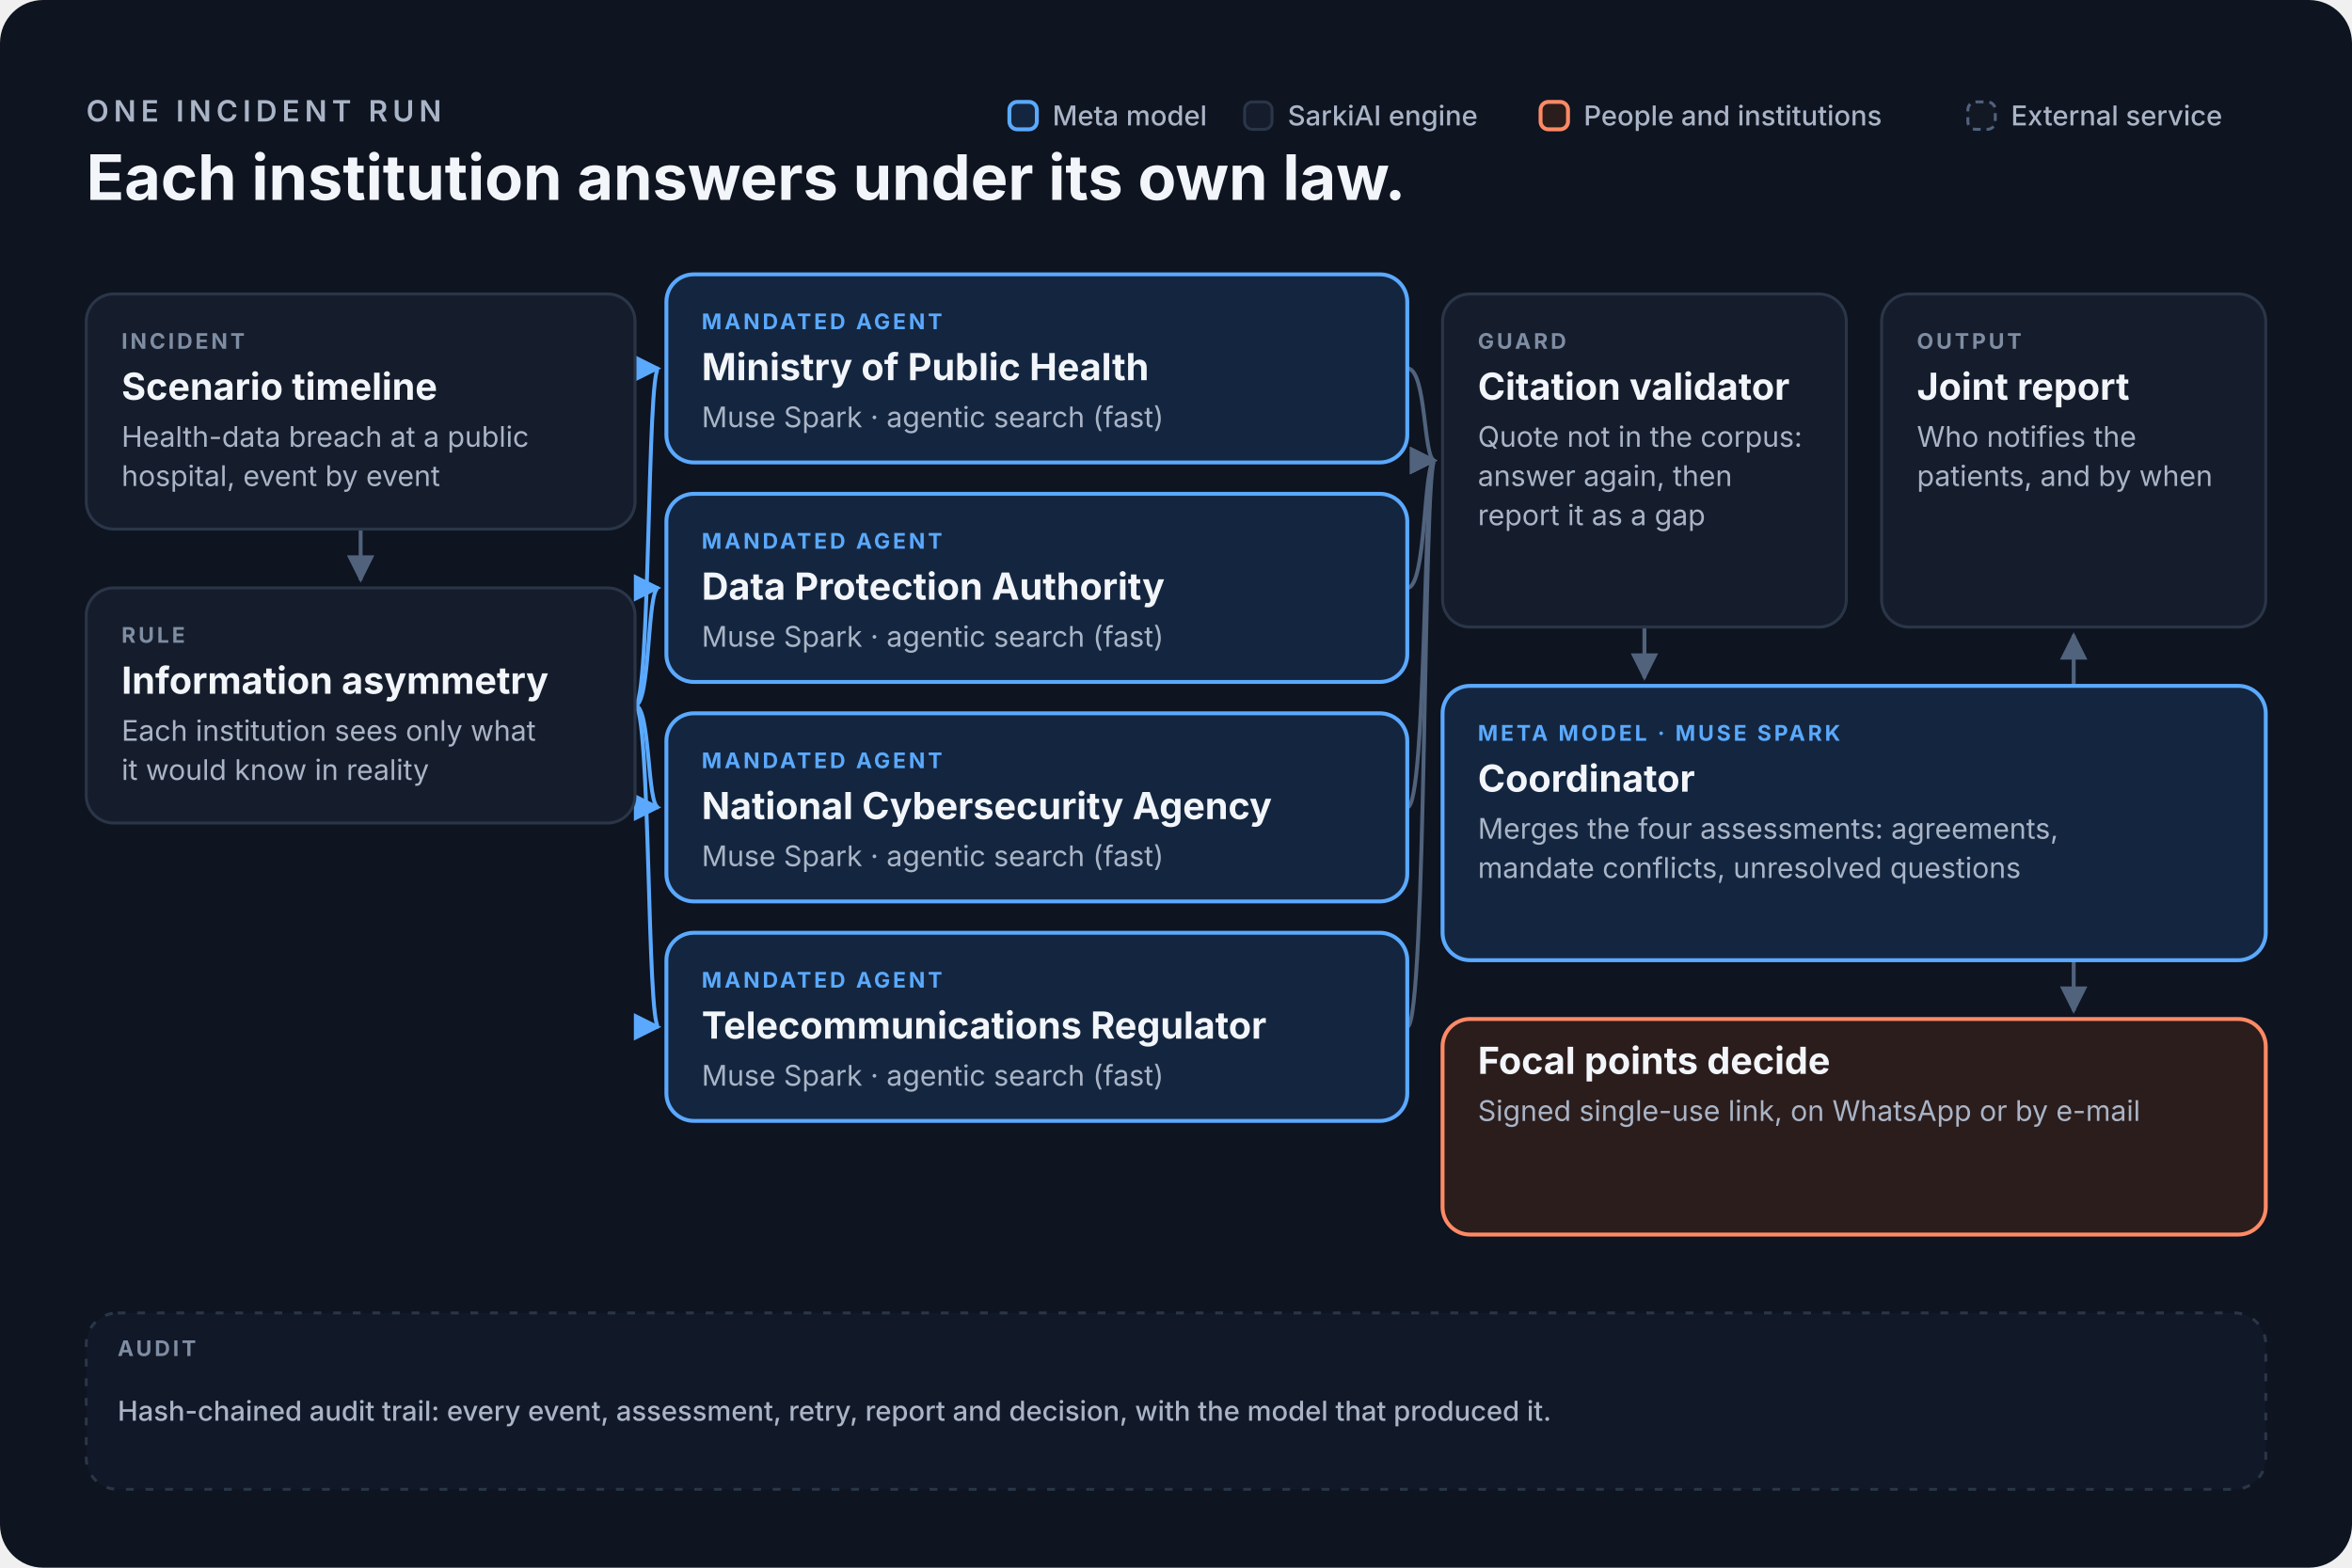
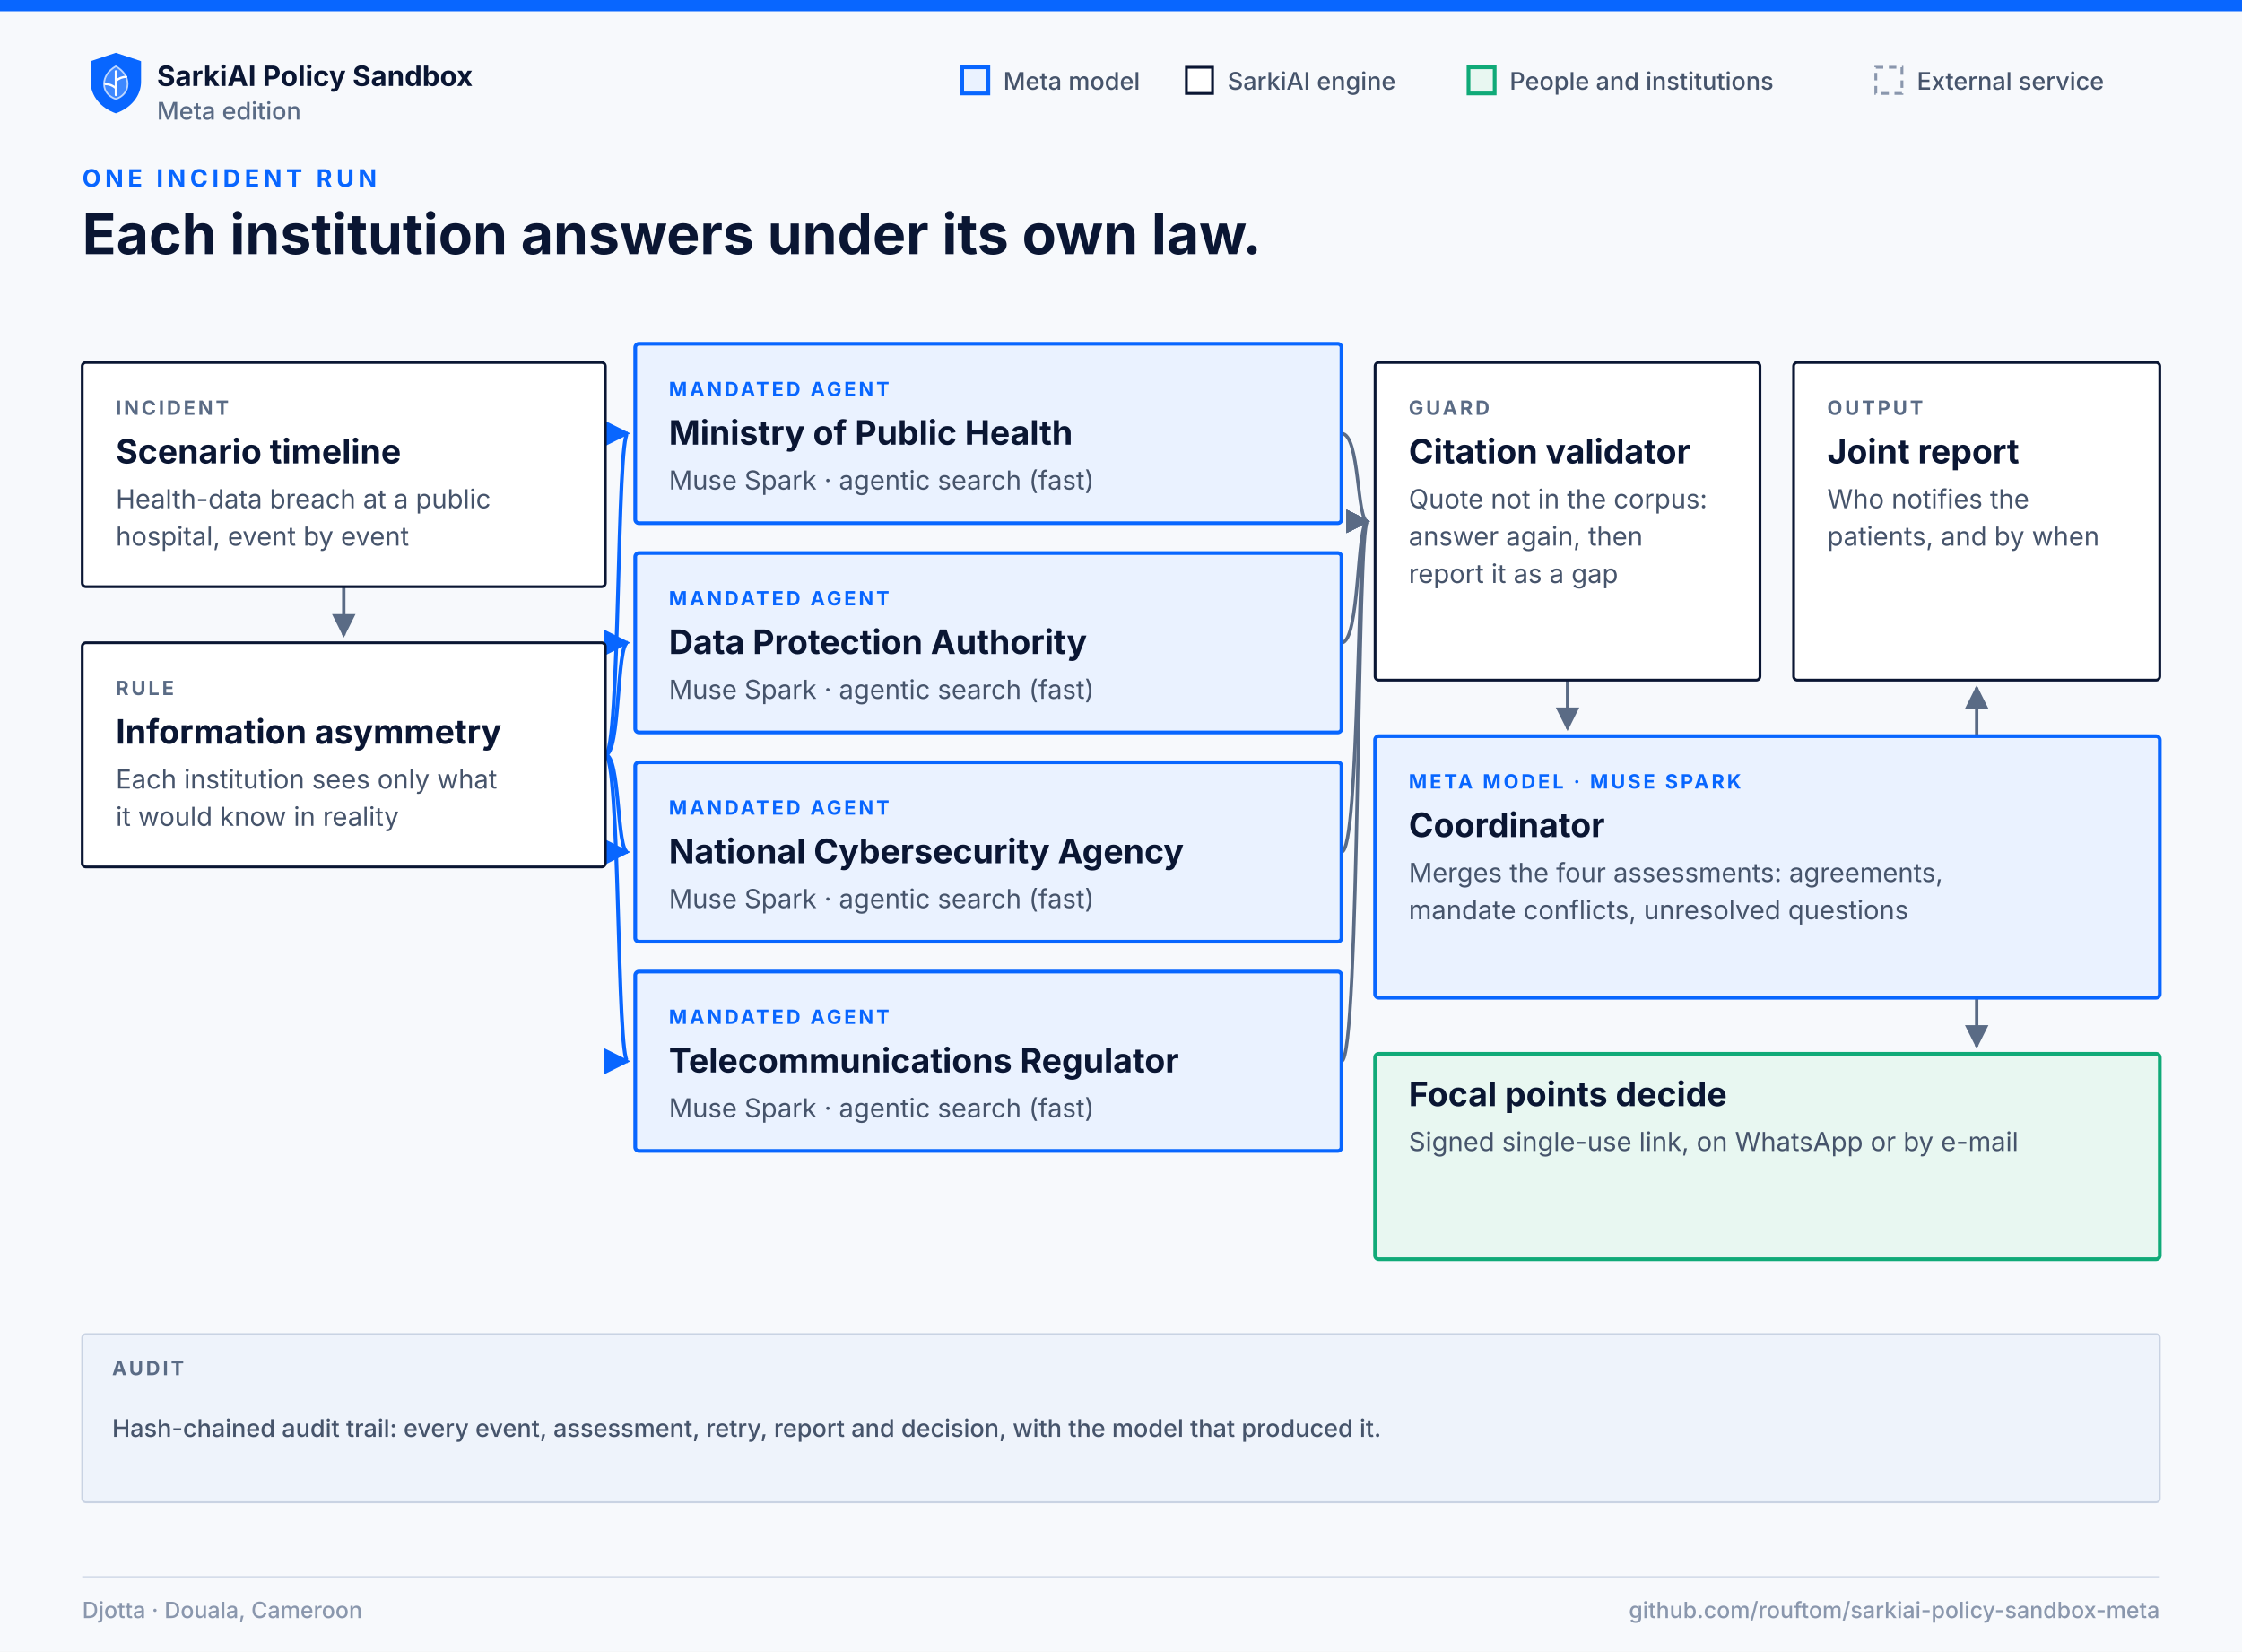
- <svg xmlns="http://www.w3.org/2000/svg" viewBox="0 0 1200 800" width="1200" height="800" role="img" aria-labelledby="t d">
+ <svg xmlns="http://www.w3.org/2000/svg" viewBox="0 0 1200 884" width="1200" height="884" role="img" aria-labelledby="t d">
  <defs>
    <marker id="a" viewBox="0 0 10 10" refX="9" refY="5" markerWidth="7" markerHeight="7" orient="auto-start-reverse">
-       <path d="M0 0 L10 5 L0 10 z" fill="#50627C" />
+       <path d="M0 0 L10 5 L0 10 z" fill="#5A6B85" />
    </marker>
    <marker id="am" viewBox="0 0 10 10" refX="9" refY="5" markerWidth="7" markerHeight="7" orient="auto-start-reverse">
-       <path d="M0 0 L10 5 L0 10 z" fill="#5AA9FF" />
+       <path d="M0 0 L10 5 L0 10 z" fill="#0866FF" />
    </marker>
  </defs>
  <style>
- .kicker{font:600 15px 'Inter','Segoe UI',Roboto,Helvetica,Arial,sans-serif;letter-spacing:2.5px;fill:#A9B4C6}
- .head{font:700 32px 'Inter','Segoe UI',Roboto,Helvetica,Arial,sans-serif;fill:#F2F5FA}
- .name{font:700 19px 'Inter','Segoe UI',Roboto,Helvetica,Arial,sans-serif;fill:#F2F5FA}
- .sub{font:400 14.5px 'Inter','Segoe UI',Roboto,Helvetica,Arial,sans-serif;fill:#A9B4C6}
- .note{font:italic 400 14.5px 'Inter','Segoe UI',Roboto,Helvetica,Arial,sans-serif;fill:#A9B4C6}
- .tag{font:700 11px 'Inter','Segoe UI',Roboto,Helvetica,Arial,sans-serif;letter-spacing:1.4px;fill:#5AA9FF}
- .tagh{font:700 11px 'Inter','Segoe UI',Roboto,Helvetica,Arial,sans-serif;letter-spacing:1.4px;fill:#FF8A65}
- .tags{font:700 11px 'Inter','Segoe UI',Roboto,Helvetica,Arial,sans-serif;letter-spacing:1.4px;fill:#7F8DA3}
- .legend{font:500 14px 'Inter','Segoe UI',Roboto,Helvetica,Arial,sans-serif;fill:#A9B4C6}
- .flow{fill:none;stroke:#50627C;stroke-width:2}
- .dash{fill:none;stroke:#50627C;stroke-width:2;stroke-dasharray:6 6}
- .metaflow{fill:none;stroke:#5AA9FF;stroke-width:2}
- .band{fill:#111827;stroke:#2A3648;stroke-width:1.5;stroke-dasharray:4 6}
+ .brand{font:700 15px 'Montserrat','Inter','Segoe UI',Roboto,Helvetica,Arial,sans-serif;fill:#0A1633}
+ .edition{font:500 13px 'Inter','Segoe UI',Roboto,Helvetica,Arial,sans-serif;fill:#5A6B85}
+ .kicker{font:700 13px 'Inter','Segoe UI',Roboto,Helvetica,Arial,sans-serif;letter-spacing:2.2px;fill:#0866FF}
+ .head{font:700 30px 'Montserrat','Inter','Segoe UI',Roboto,Helvetica,Arial,sans-serif;fill:#0A1633}
+ .name{font:700 18px 'Inter','Segoe UI',Roboto,Helvetica,Arial,sans-serif;fill:#0A1633}
+ .sub{font:400 14px 'Inter','Segoe UI',Roboto,Helvetica,Arial,sans-serif;fill:#46546B}
+ .note{font:italic 400 14px 'Inter','Segoe UI',Roboto,Helvetica,Arial,sans-serif;fill:#5A6B85}
+ .tag{font:700 10.5px 'Inter','Segoe UI',Roboto,Helvetica,Arial,sans-serif;letter-spacing:1.4px;fill:#0866FF}
+ .tagh{font:700 10.5px 'Inter','Segoe UI',Roboto,Helvetica,Arial,sans-serif;letter-spacing:1.4px;fill:#0B8A62}
+ .tags{font:700 10.5px 'Inter','Segoe UI',Roboto,Helvetica,Arial,sans-serif;letter-spacing:1.4px;fill:#5A6B85}
+ .legend{font:500 13px 'Inter','Segoe UI',Roboto,Helvetica,Arial,sans-serif;fill:#46546B}
+ .foot{font:500 12px 'Inter','Segoe UI',Roboto,Helvetica,Arial,sans-serif;fill:#8A97AD}
+ .flow{fill:none;stroke:#5A6B85;stroke-width:1.8}
+ .dash{fill:none;stroke:#5A6B85;stroke-width:1.8;stroke-dasharray:6 5}
+ .metaflow{fill:none;stroke:#0866FF;stroke-width:2}
+ .band{fill:#EEF3FB;stroke:#C9D3E3;stroke-width:1}
</style>
-   <rect width="1200" height="800" rx="22" fill="#0E1420" />
-   <text class="kicker" x="44" y="62">ONE INCIDENT RUN</text>
-   <text class="head" x="44" y="102">Each institution answers under its own law.</text>
-   <path class="flow" d="M184 270 V296" marker-end="url(#a)" />
-   <path class="metaflow" d="M324 360 C 332 360, 330 188, 336 188" marker-end="url(#am)" />
-   <path class="metaflow" d="M324 360 C 332 360, 330 300, 336 300" marker-end="url(#am)" />
-   <path class="metaflow" d="M324 360 C 332 360, 330 412, 336 412" marker-end="url(#am)" />
-   <path class="metaflow" d="M324 360 C 332 360, 330 524, 336 524" marker-end="url(#am)" />
-   <path class="flow" d="M718 188 C 728 188, 726 235, 732 235" marker-end="url(#a)" />
-   <path class="flow" d="M718 300 C 728 300, 726 235, 732 235" marker-end="url(#a)" />
-   <path class="flow" d="M718 412 C 728 412, 726 235, 732 235" marker-end="url(#a)" />
-   <path class="flow" d="M718 524 C 728 524, 726 235, 732 235" marker-end="url(#a)" />
-   <path class="flow" d="M839 320 V346" marker-end="url(#a)" />
-   <path class="flow" d="M1058 350 V324" marker-end="url(#a)" />
-   <path class="flow" d="M1058 490 V516" marker-end="url(#a)" />
-   <rect class="band" x="44" y="670" width="1112" height="90" rx="16" />
-   <rect x="1004" y="52" width="14" height="14" rx="4" fill="#121925" stroke="#50627C" stroke-width="1.5" stroke-dasharray="4 3" />
-   <text class="legend" x="1026" y="64">External service</text>
-   <rect x="786" y="52" width="14" height="14" rx="4" fill="#2B1D1C" stroke="#FF8A65" stroke-width="2" />
-   <text class="legend" x="808" y="64">People and institutions</text>
-   <rect x="635" y="52" width="14" height="14" rx="4" fill="#151D2C" stroke="#2A3648" stroke-width="1.5" />
-   <text class="legend" x="657" y="64">SarkiAI engine</text>
-   <rect x="515" y="52" width="14" height="14" rx="4" fill="#14263F" stroke="#5AA9FF" stroke-width="2" />
-   <text class="legend" x="537" y="64">Meta model</text>
-   <rect x="44" y="150" width="280" height="120" rx="14" fill="#151D2C" stroke="#2A3648" stroke-width="1.5" />
-   <text class="tags" x="62" y="178">INCIDENT</text>
-   <text class="name" x="62" y="204">Scenario timeline</text>
-   <text class="sub" x="62" y="228">Health-data breach at a public</text>
-   <text class="sub" x="62" y="248">hospital, event by event</text>
-   <rect x="44" y="300" width="280" height="120" rx="14" fill="#151D2C" stroke="#2A3648" stroke-width="1.5" />
-   <text class="tags" x="62" y="328">RULE</text>
-   <text class="name" x="62" y="354">Information asymmetry</text>
-   <text class="sub" x="62" y="378">Each institution sees only what</text>
-   <text class="sub" x="62" y="398">it would know in reality</text>
-   <rect x="340" y="140" width="378" height="96" rx="14" fill="#14263F" stroke="#5AA9FF" stroke-width="2" />
-   <text class="tag" x="358" y="168">MANDATED AGENT</text>
-   <text class="name" x="358" y="194">Ministry of Public Health</text>
-   <text class="sub" x="358" y="218">Muse Spark · agentic search (fast)</text>
-   <rect x="340" y="252" width="378" height="96" rx="14" fill="#14263F" stroke="#5AA9FF" stroke-width="2" />
-   <text class="tag" x="358" y="280">MANDATED AGENT</text>
-   <text class="name" x="358" y="306">Data Protection Authority</text>
-   <text class="sub" x="358" y="330">Muse Spark · agentic search (fast)</text>
-   <rect x="340" y="364" width="378" height="96" rx="14" fill="#14263F" stroke="#5AA9FF" stroke-width="2" />
-   <text class="tag" x="358" y="392">MANDATED AGENT</text>
-   <text class="name" x="358" y="418">National Cybersecurity Agency</text>
-   <text class="sub" x="358" y="442">Muse Spark · agentic search (fast)</text>
-   <rect x="340" y="476" width="378" height="96" rx="14" fill="#14263F" stroke="#5AA9FF" stroke-width="2" />
-   <text class="tag" x="358" y="504">MANDATED AGENT</text>
-   <text class="name" x="358" y="530">Telecommunications Regulator</text>
-   <text class="sub" x="358" y="554">Muse Spark · agentic search (fast)</text>
-   <rect x="736" y="150" width="206" height="170" rx="14" fill="#151D2C" stroke="#2A3648" stroke-width="1.5" />
-   <text class="tags" x="754" y="178">GUARD</text>
-   <text class="name" x="754" y="204">Citation validator</text>
-   <text class="sub" x="754" y="228">Quote not in the corpus:</text>
-   <text class="sub" x="754" y="248">answer again, then</text>
-   <text class="sub" x="754" y="268">report it as a gap</text>
-   <rect x="736" y="350" width="420" height="140" rx="14" fill="#14263F" stroke="#5AA9FF" stroke-width="2" />
-   <text class="tag" x="754" y="378">META MODEL · MUSE SPARK</text>
-   <text class="name" x="754" y="404">Coordinator</text>
-   <text class="sub" x="754" y="428">Merges the four assessments: agreements,</text>
-   <text class="sub" x="754" y="448">mandate conflicts, unresolved questions</text>
-   <rect x="960" y="150" width="196" height="170" rx="14" fill="#151D2C" stroke="#2A3648" stroke-width="1.5" />
-   <text class="tags" x="978" y="178">OUTPUT</text>
-   <text class="name" x="978" y="204">Joint report</text>
-   <text class="sub" x="978" y="228">Who notifies the</text>
-   <text class="sub" x="978" y="248">patients, and by when</text>
-   <rect x="736" y="520" width="420" height="110" rx="14" fill="#2B1D1C" stroke="#FF8A65" stroke-width="2" />
-   <text class="name" x="754" y="548">Focal points decide</text>
-   <text class="sub" x="754" y="572">Signed single-use link, on WhatsApp or by e-mail</text>
-   <text class="tags" x="60" y="692">AUDIT</text>
-   <text class="legend" x="60" y="725" text-anchor="start">Hash-chained audit trail: every event, assessment, retry, report and decision, with the model that produced it.</text>
+   <rect width="1200" height="884" fill="#F7F9FC" />
+   <rect x="0" y="0" width="1200" height="6" fill="#0866FF" />
+   <g transform="translate(44,26) scale(0.9)">
+     <path d="M20 2.5 35 7.5v12.2c0 8.4-6 15.6-15 18.8-9-3.2-15-10.4-15-18.8V7.5L20 2.5Z" fill="#0866FF" />
+     <path d="M20 10.5c4.6 2.7 7 6.4 7 10.6 0 4.5-3.1 7.6-7 8.9-3.9-1.3-7-4.4-7-8.9 0-4.2 2.4-7.9 7-10.6Z" fill="#FFFFFF" fill-opacity="0.22" stroke="#FFFFFF" stroke-opacity="0.7" stroke-width="1" />
+     <path d="M20 13.5v14.1M20 19.2c1.9-1.6 4-2.4 6.2-2.4M20 23.5c-1.9-1.6-4-2.4-6.2-2.4" stroke="#FFFFFF" stroke-width="1.3" stroke-linecap="round" fill="none" />
+   </g>
+   <text class="brand" x="84" y="46">SarkiAI Policy Sandbox</text>
+   <text class="edition" x="84" y="64">Meta edition</text>
+   <text class="kicker" x="44" y="100">ONE INCIDENT RUN</text>
+   <text class="head" x="44" y="136">Each institution answers under its own law.</text>
+   <line x1="44" y1="844" x2="1156" y2="844" stroke="#D5DDEA" stroke-width="1" />
+   <text class="foot" x="44" y="866">Djotta · Douala, Cameroon</text>
+   <text class="foot" x="1156" y="866" text-anchor="end">github.com/rouftom/sarkiai-policy-sandbox-meta</text>
+   <rect x="1004" y="36" width="14" height="14" fill="#F7F9FC" stroke="#8A97AD" stroke-width="1.5" stroke-dasharray="4 3" />
+   <text class="legend" x="1026" y="48">External service</text>
+   <rect x="786" y="36" width="14" height="14" fill="#E8F7F1" stroke="#10AA78" stroke-width="2" />
+   <text class="legend" x="808" y="48">People and institutions</text>
+   <rect x="635" y="36" width="14" height="14" fill="#FFFFFF" stroke="#0A1633" stroke-width="1.5" />
+   <text class="legend" x="657" y="48">SarkiAI engine</text>
+   <rect x="515" y="36" width="14" height="14" fill="#EAF2FF" stroke="#0866FF" stroke-width="2" />
+   <text class="legend" x="537" y="48">Meta model</text>
+   <g transform="translate(0,44)">
+     <path class="flow" d="M184 270 V296" marker-end="url(#a)" />
+     <path class="metaflow" d="M324 360 C 332 360, 330 188, 336 188" marker-end="url(#am)" />
+     <path class="metaflow" d="M324 360 C 332 360, 330 300, 336 300" marker-end="url(#am)" />
+     <path class="metaflow" d="M324 360 C 332 360, 330 412, 336 412" marker-end="url(#am)" />
+     <path class="metaflow" d="M324 360 C 332 360, 330 524, 336 524" marker-end="url(#am)" />
+     <path class="flow" d="M718 188 C 728 188, 726 235, 732 235" marker-end="url(#a)" />
+     <path class="flow" d="M718 300 C 728 300, 726 235, 732 235" marker-end="url(#a)" />
+     <path class="flow" d="M718 412 C 728 412, 726 235, 732 235" marker-end="url(#a)" />
+     <path class="flow" d="M718 524 C 728 524, 726 235, 732 235" marker-end="url(#a)" />
+     <path class="flow" d="M839 320 V346" marker-end="url(#a)" />
+     <path class="flow" d="M1058 350 V324" marker-end="url(#a)" />
+     <path class="flow" d="M1058 490 V516" marker-end="url(#a)" />
+     <rect class="band" x="44" y="670" width="1112" height="90" rx="2" />
+     <rect x="44" y="150" width="280" height="120" rx="2" fill="#FFFFFF" stroke="#0A1633" stroke-width="1.5" />
+     <text class="tags" x="62" y="178">INCIDENT</text>
+     <text class="name" x="62" y="204">Scenario timeline</text>
+     <text class="sub" x="62" y="228">Health-data breach at a public</text>
+     <text class="sub" x="62" y="248">hospital, event by event</text>
+     <rect x="44" y="300" width="280" height="120" rx="2" fill="#FFFFFF" stroke="#0A1633" stroke-width="1.5" />
+     <text class="tags" x="62" y="328">RULE</text>
+     <text class="name" x="62" y="354">Information asymmetry</text>
+     <text class="sub" x="62" y="378">Each institution sees only what</text>
+     <text class="sub" x="62" y="398">it would know in reality</text>
+     <rect x="340" y="140" width="378" height="96" rx="2" fill="#EAF2FF" stroke="#0866FF" stroke-width="2" />
+     <text class="tag" x="358" y="168">MANDATED AGENT</text>
+     <text class="name" x="358" y="194">Ministry of Public Health</text>
+     <text class="sub" x="358" y="218">Muse Spark · agentic search (fast)</text>
+     <rect x="340" y="252" width="378" height="96" rx="2" fill="#EAF2FF" stroke="#0866FF" stroke-width="2" />
+     <text class="tag" x="358" y="280">MANDATED AGENT</text>
+     <text class="name" x="358" y="306">Data Protection Authority</text>
+     <text class="sub" x="358" y="330">Muse Spark · agentic search (fast)</text>
+     <rect x="340" y="364" width="378" height="96" rx="2" fill="#EAF2FF" stroke="#0866FF" stroke-width="2" />
+     <text class="tag" x="358" y="392">MANDATED AGENT</text>
+     <text class="name" x="358" y="418">National Cybersecurity Agency</text>
+     <text class="sub" x="358" y="442">Muse Spark · agentic search (fast)</text>
+     <rect x="340" y="476" width="378" height="96" rx="2" fill="#EAF2FF" stroke="#0866FF" stroke-width="2" />
+     <text class="tag" x="358" y="504">MANDATED AGENT</text>
+     <text class="name" x="358" y="530">Telecommunications Regulator</text>
+     <text class="sub" x="358" y="554">Muse Spark · agentic search (fast)</text>
+     <rect x="736" y="150" width="206" height="170" rx="2" fill="#FFFFFF" stroke="#0A1633" stroke-width="1.5" />
+     <text class="tags" x="754" y="178">GUARD</text>
+     <text class="name" x="754" y="204">Citation validator</text>
+     <text class="sub" x="754" y="228">Quote not in the corpus:</text>
+     <text class="sub" x="754" y="248">answer again, then</text>
+     <text class="sub" x="754" y="268">report it as a gap</text>
+     <rect x="736" y="350" width="420" height="140" rx="2" fill="#EAF2FF" stroke="#0866FF" stroke-width="2" />
+     <text class="tag" x="754" y="378">META MODEL · MUSE SPARK</text>
+     <text class="name" x="754" y="404">Coordinator</text>
+     <text class="sub" x="754" y="428">Merges the four assessments: agreements,</text>
+     <text class="sub" x="754" y="448">mandate conflicts, unresolved questions</text>
+     <rect x="960" y="150" width="196" height="170" rx="2" fill="#FFFFFF" stroke="#0A1633" stroke-width="1.5" />
+     <text class="tags" x="978" y="178">OUTPUT</text>
+     <text class="name" x="978" y="204">Joint report</text>
+     <text class="sub" x="978" y="228">Who notifies the</text>
+     <text class="sub" x="978" y="248">patients, and by when</text>
+     <rect x="736" y="520" width="420" height="110" rx="2" fill="#E8F7F1" stroke="#10AA78" stroke-width="2" />
+     <text class="name" x="754" y="548">Focal points decide</text>
+     <text class="sub" x="754" y="572">Signed single-use link, on WhatsApp or by e-mail</text>
+     <text class="tags" x="60" y="692">AUDIT</text>
+     <text class="legend" x="60" y="725" text-anchor="start">Hash-chained audit trail: every event, assessment, retry, report and decision, with the model that produced it.</text>
+   </g>
</svg>
